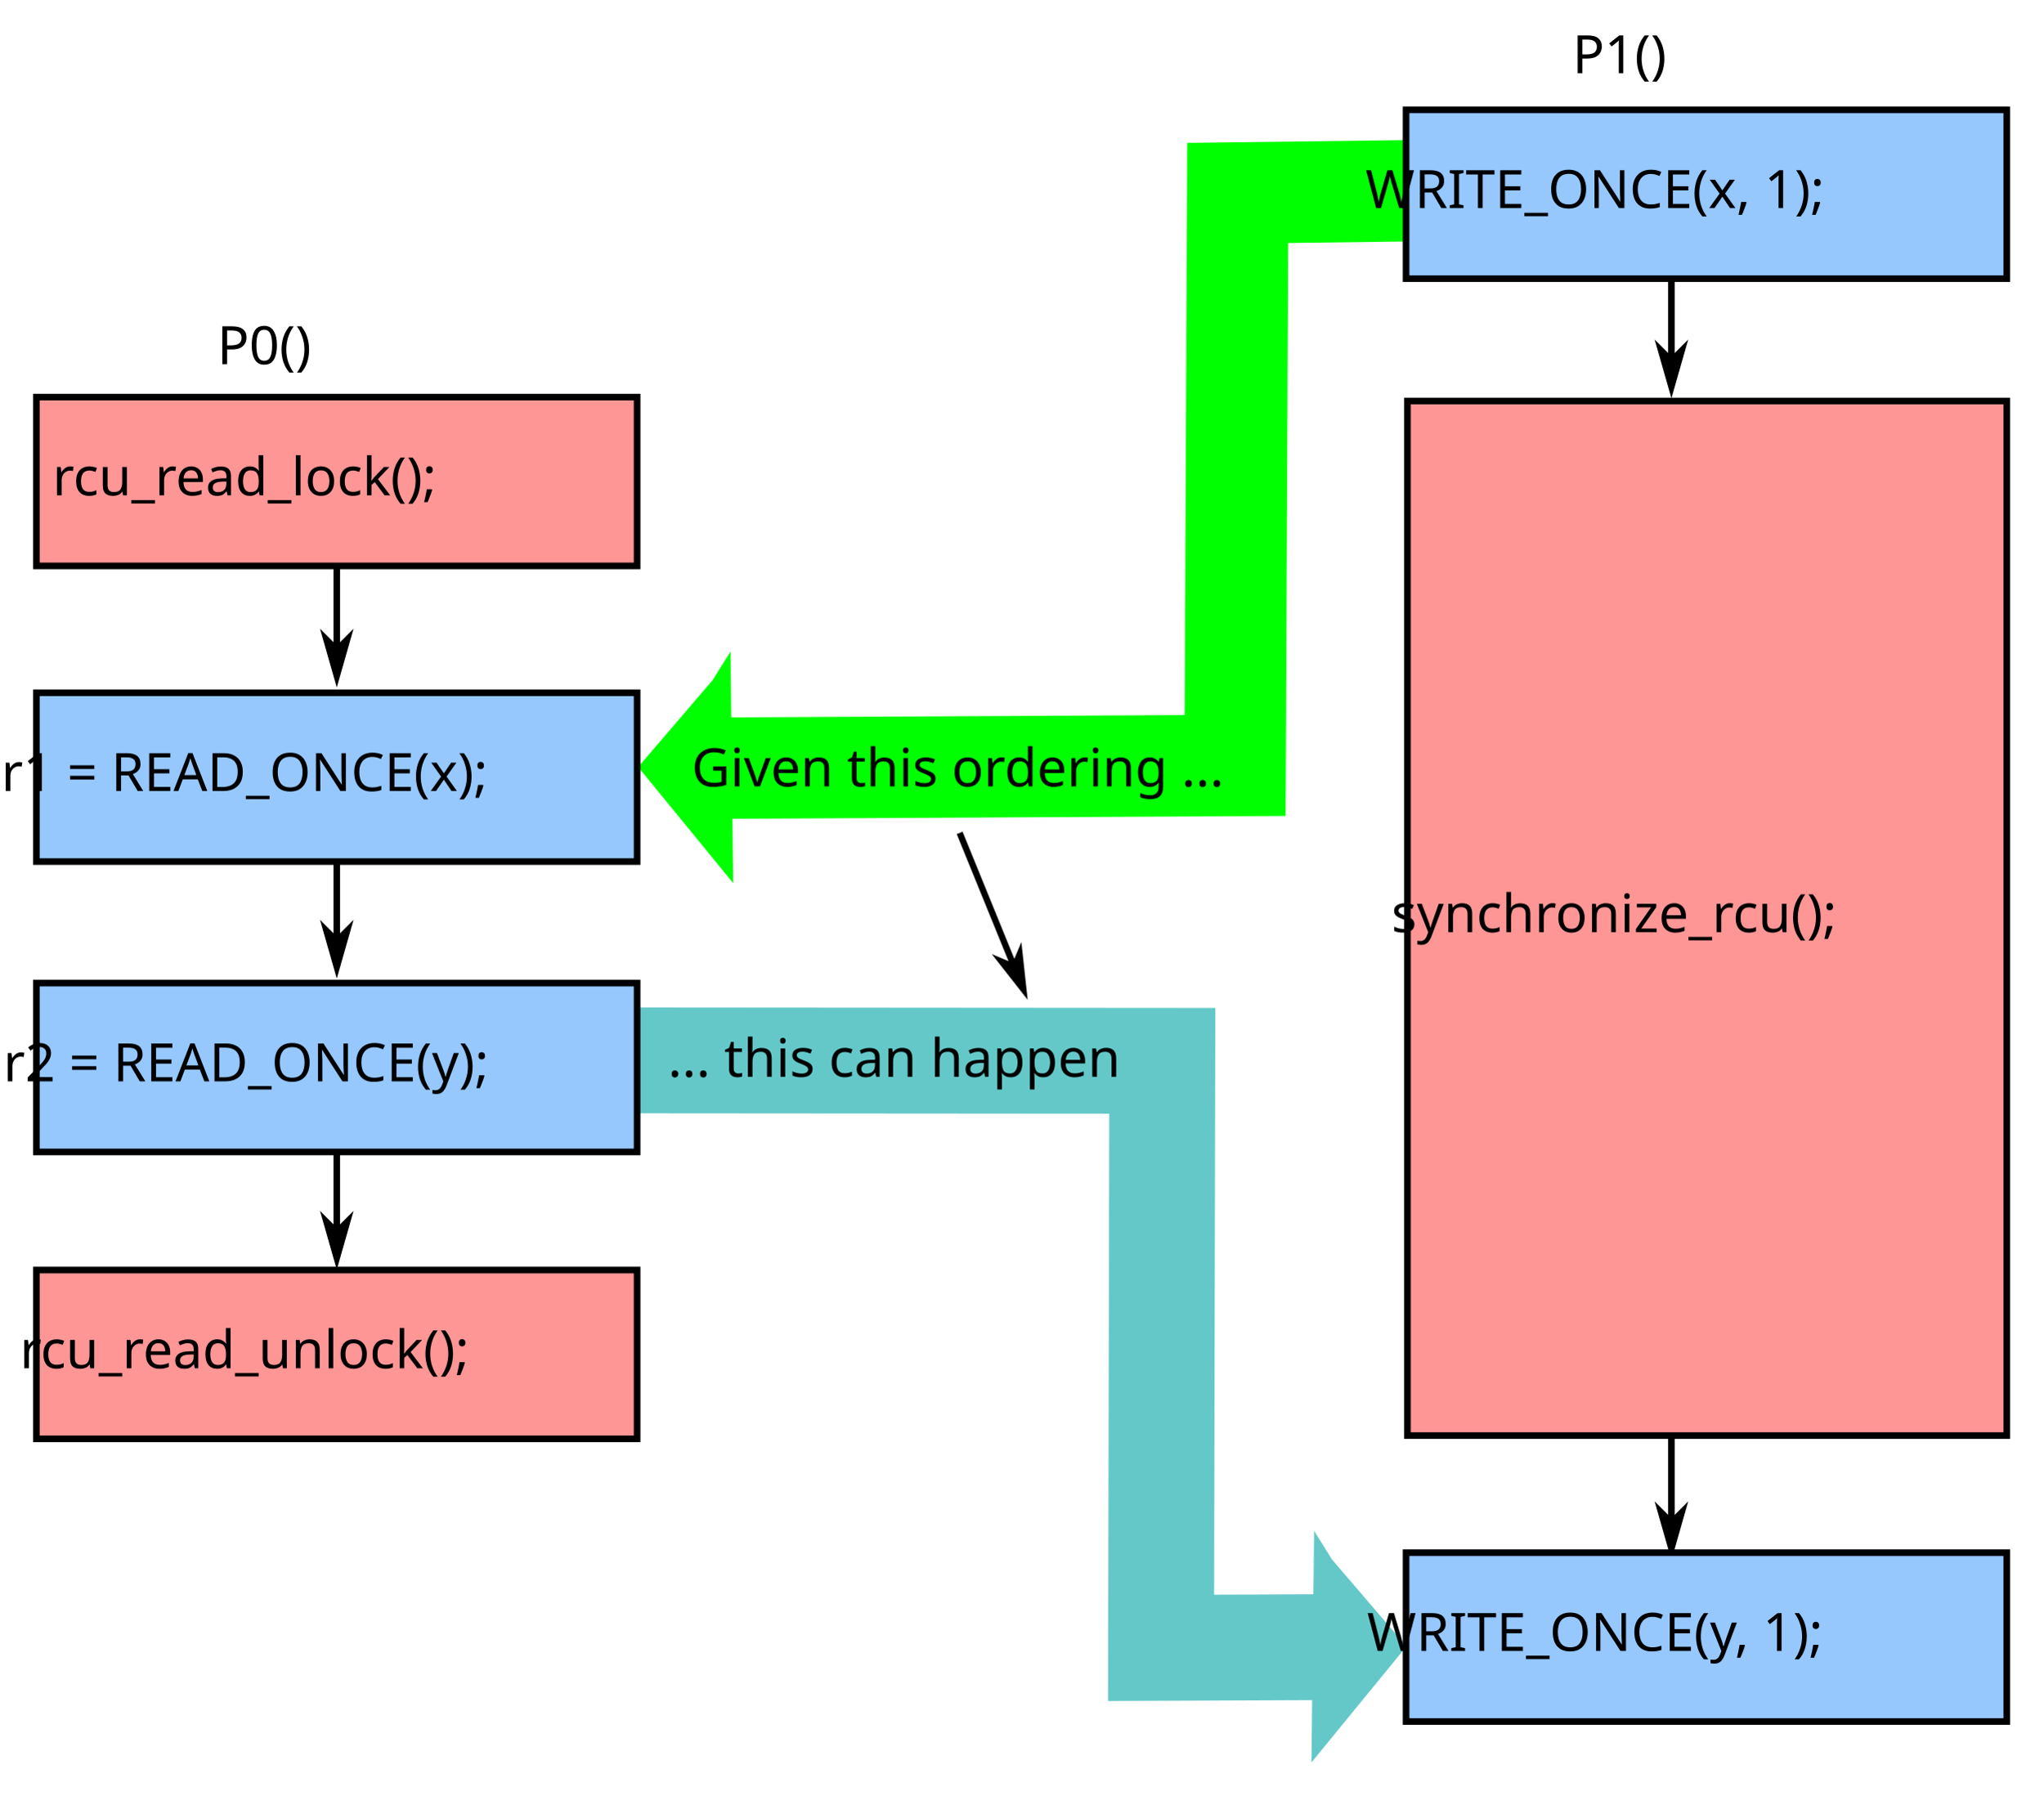
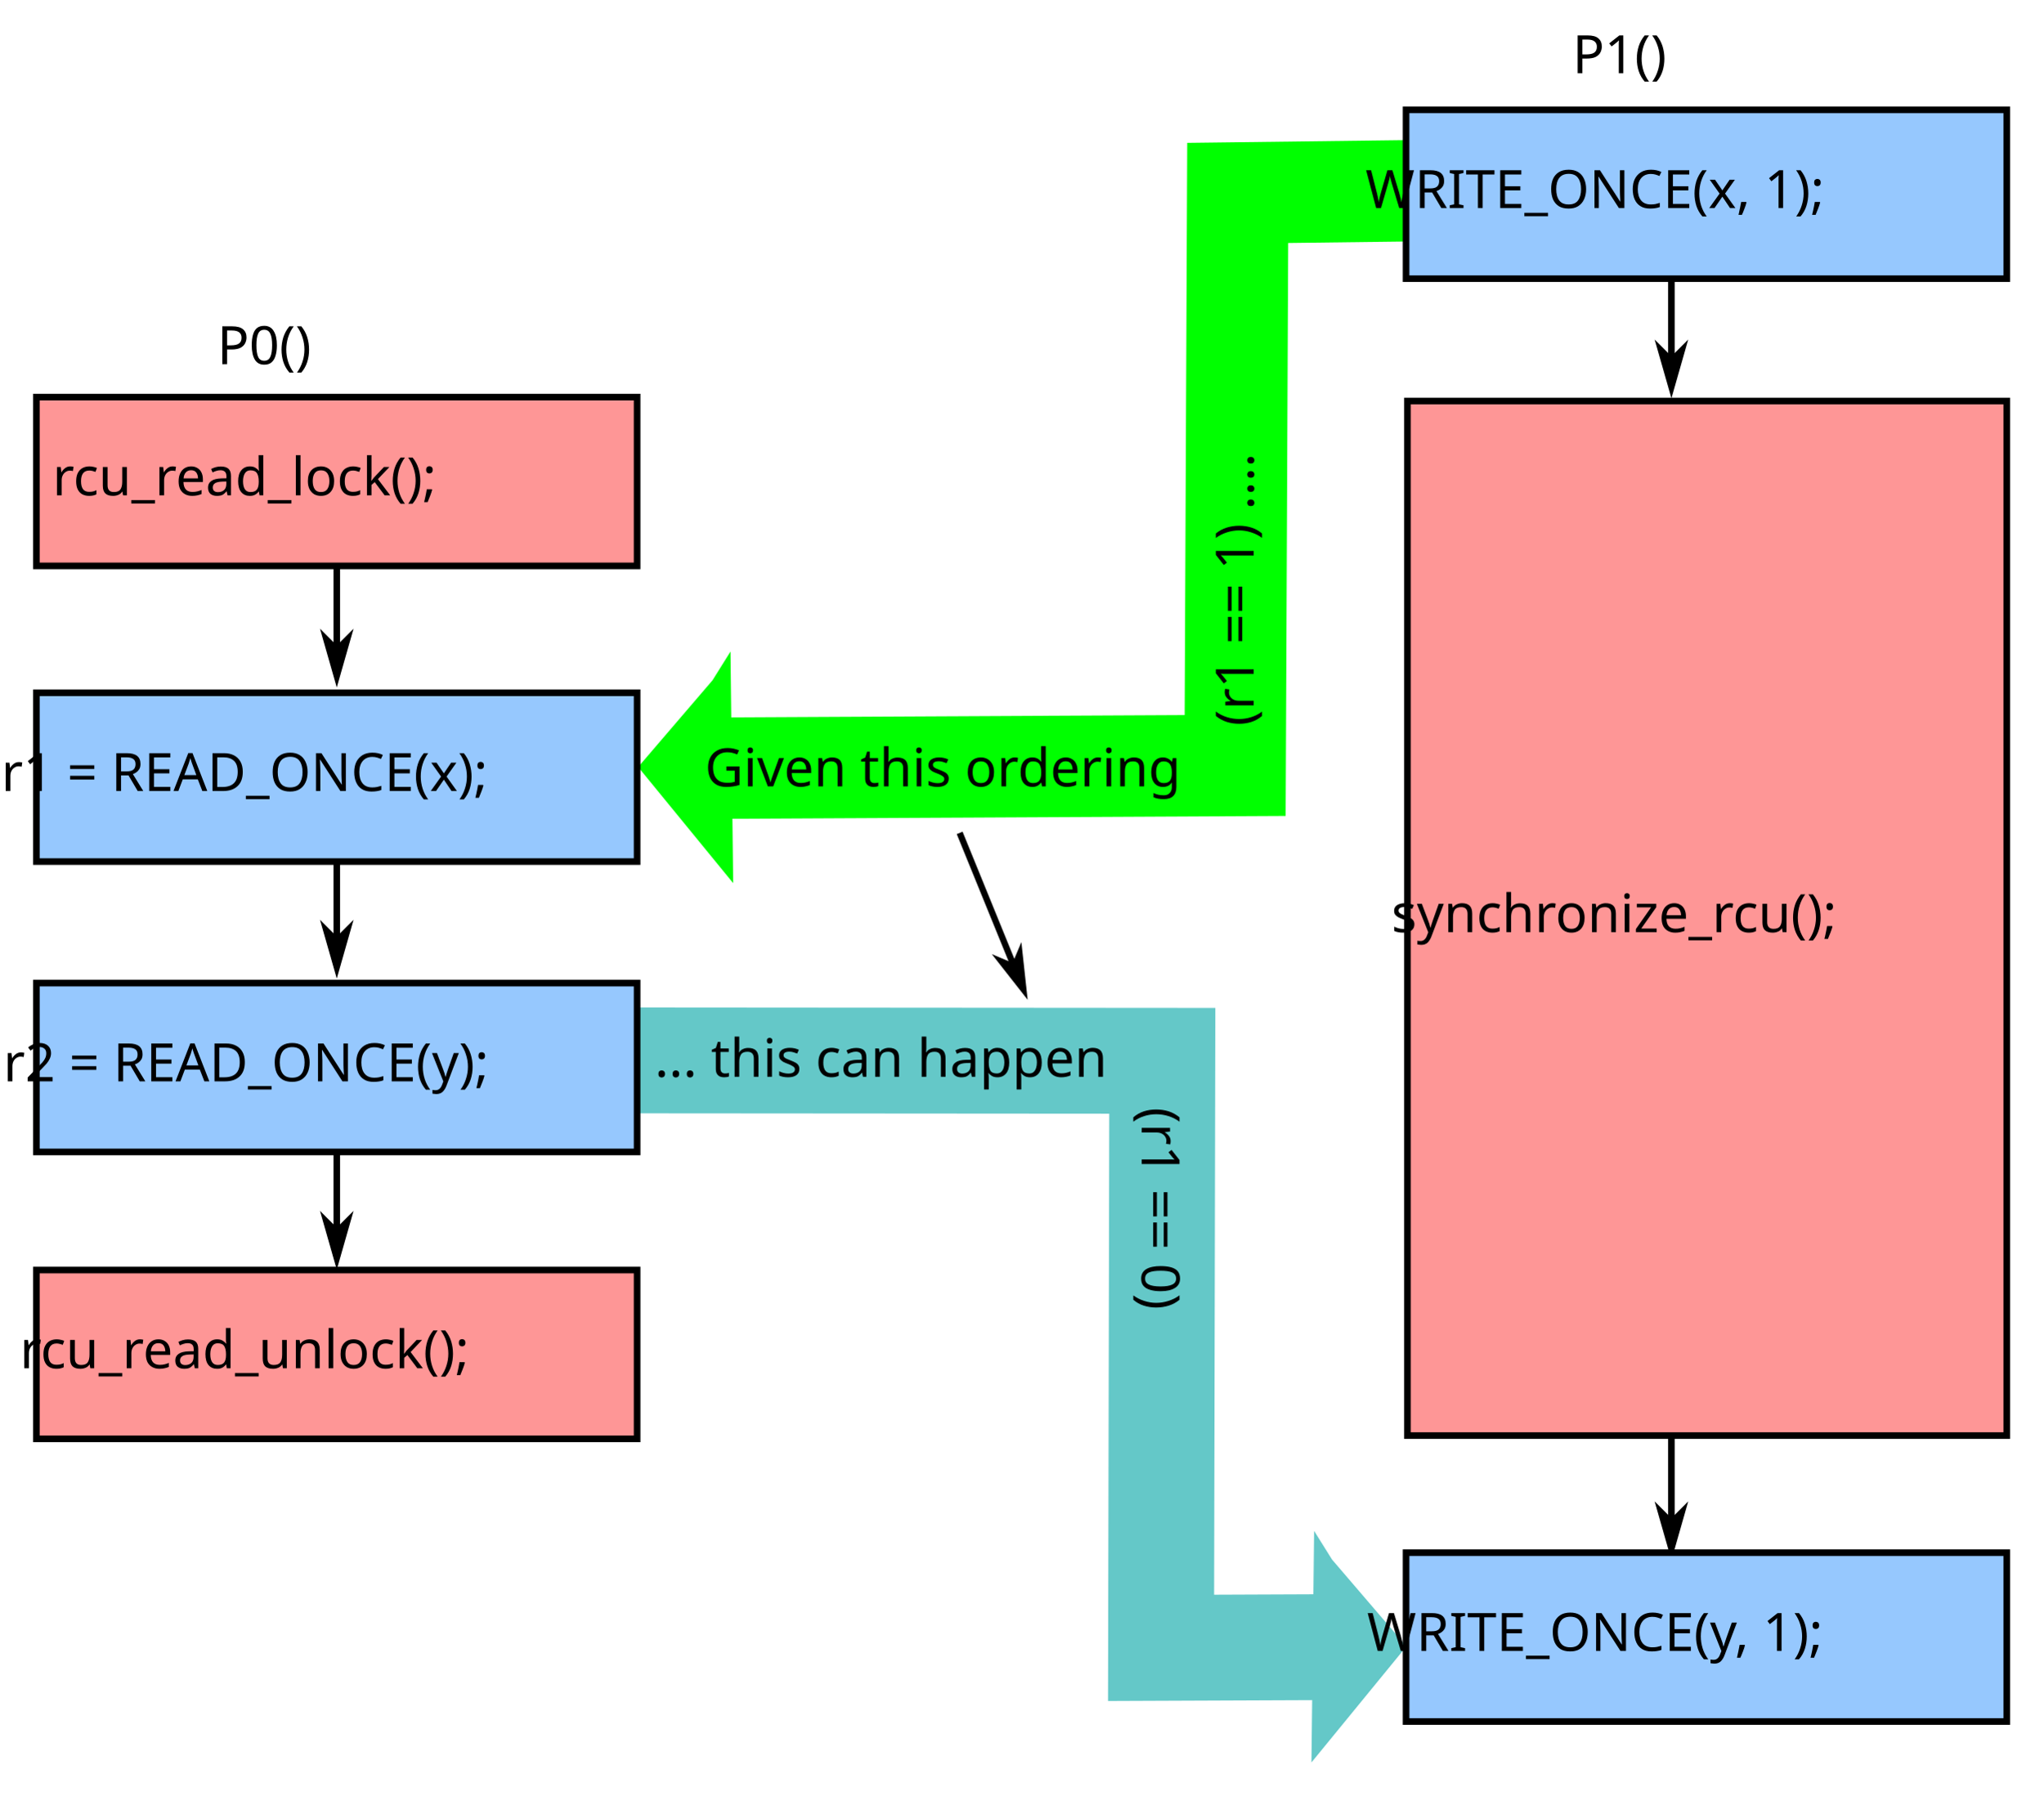
<svg xmlns="http://www.w3.org/2000/svg" width="308.78" height="271.411" id="svg2" version="1.1">
  <defs id="defs4">
    <marker orient="auto" refY="0" refX="0" id="Arrow2Send" style="overflow:visible">
      <path id="path3892" style="fill-rule:evenodd;stroke-width:0.625;stroke-linejoin:round" d="M 8.719,4.034 -2.207,0.016 8.719,-4.002 c -1.745,2.372 -1.735,5.617 -6e-7,8.035 z" transform="matrix(-0.3,0,0,-0.3,0.69,0)" />
    </marker>
    <marker orient="auto" refY="0" refX="0" id="Arrow1Send" style="overflow:visible">
      <path id="path3874" d="M 0,0 5,-5 -12.5,0 5,5 Z" style="fill-rule:evenodd;stroke:#000000;stroke-width:1pt" transform="matrix(-0.2,0,0,-0.2,-1.2,0)" />
    </marker>
    <marker orient="auto" refY="0" refX="0" id="Arrow1Lend" style="overflow:visible">
      <path id="path3862" d="M 0,0 5,-5 -12.5,0 5,5 Z" style="fill-rule:evenodd;stroke:#000000;stroke-width:1pt" transform="matrix(-0.8,0,0,-0.8,-10,0)" />
    </marker>
    <marker orient="auto" refY="0" refX="0" id="Arrow1Mend" style="overflow:visible">
      <path id="path3885" d="M 0,0 5,-5 -12.5,0 5,5 Z" style="fill-rule:evenodd;stroke:#000000;stroke-width:1pt" transform="matrix(-0.4,0,0,-0.4,-4,0)" />
    </marker>
    <marker orient="auto" refY="0" refX="0" id="Arrow1Sstart" style="overflow:visible">
      <path id="path3888" d="M 0,0 5,-5 -12.5,0 5,5 Z" style="fill-rule:evenodd;stroke:#000000;stroke-width:1pt" transform="matrix(0.2,0,0,0.2,1.2,0)" />
    </marker>
    <marker orient="auto" refY="0" refX="0" id="Arrow1Mstart" style="overflow:visible">
      <path id="path3882" d="M 0,0 5,-5 -12.5,0 5,5 Z" style="fill-rule:evenodd;stroke:#000000;stroke-width:1pt" transform="matrix(0.4,0,0,0.4,4,0)" />
    </marker>
    <marker orient="auto" refY="0" refX="0" id="Arrow1Lstart" style="overflow:visible">
      <path id="path3876" d="M 0,0 5,-5 -12.5,0 5,5 Z" style="fill-rule:evenodd;stroke:#000000;stroke-width:1pt" transform="matrix(0.8,0,0,0.8,10,0)" />
    </marker>
    <marker orient="auto" refY="0" refX="0" id="Arrow1Mend-3" style="overflow:visible">
      <path id="path3885-6" d="M 0,0 5,-5 -12.5,0 5,5 Z" style="fill-rule:evenodd;stroke:#000000;stroke-width:1pt" transform="matrix(-0.4,0,0,-0.4,-4,0)" />
    </marker>
    <marker orient="auto" refY="0" refX="0" id="Arrow1Mend-5" style="overflow:visible">
      <path id="path3885-3" d="M 0,0 5,-5 -12.5,0 5,5 Z" style="fill-rule:evenodd;stroke:#000000;stroke-width:1pt" transform="matrix(-0.4,0,0,-0.4,-4,0)" />
    </marker>
    <marker orient="auto" refY="0" refX="0" id="Arrow1Mend-6" style="overflow:visible">
      <path id="path3885-2" d="M 0,0 5,-5 -12.5,0 5,5 Z" style="fill-rule:evenodd;stroke:#000000;stroke-width:1pt" transform="matrix(-0.4,0,0,-0.4,-4,0)" />
    </marker>
  </defs>
  <g id="layer1" transform="translate(56.53174,-783.1611)">
    <g id="layer2">
      <g transform="translate(0,53.92809)" id="g5416">
        <path id="path5410" d="m 156.217,758.068 -25.698,0.327 -0.385,86.551 -77.839,0.396" style="fill:none;stroke:#00ff00;stroke-width:15.327;stroke-linecap:butt;stroke-linejoin:miter;stroke-miterlimit:4;stroke-dasharray:none;stroke-opacity:1" />
        <path id="path5414" d="m 53.752,861.303 -0.366,-31.878 -1.832,2.931 -10.992,12.825 z" style="fill:#00ff00;fill-opacity:1;stroke:#00ff00;stroke-width:1px;stroke-linecap:butt;stroke-linejoin:miter;stroke-opacity:1" />
        <path style="fill:#64c8c8;fill-opacity:1;stroke:#64c8c8;stroke-width:1px;stroke-linecap:butt;stroke-linejoin:miter;stroke-opacity:1" d="m 142.18,994.223 0.366,-31.878 1.832,2.931 10.992,12.825 z" id="path5450" />
        <path style="fill:none;stroke:#64c8c8;stroke-width:16;stroke-linecap:butt;stroke-linejoin:miter;stroke-miterlimit:4;stroke-dasharray:none;stroke-opacity:1" d="m 146.738,978.203 -27.8,0.117 0.184,-88.737 -80.359,-0.061" id="path5456" />
-         <text id="text5466" y="891.998" x="44.4" style="font-style:normal;font-variant:normal;font-weight:normal;font-stretch:normal;line-height:0%;font-family:sans-serif;-inkscape-font-specification:Sans;text-align:start;letter-spacing:0px;word-spacing:0px;writing-mode:lr-tb;text-anchor:start;fill:#000000;fill-opacity:1;stroke:none" xml:space="preserve">
-           <tspan id="tspan5468" y="891.998" x="44.4" style="font-size:8px;line-height:1.25;font-family:sans-serif">... this can happen</tspan>
+         <text id="text5466" y="891.998" x="42.4" style="font-style:normal;font-variant:normal;font-weight:normal;font-stretch:normal;line-height:0%;font-family:sans-serif;-inkscape-font-specification:Sans;text-align:start;letter-spacing:0px;word-spacing:0px;writing-mode:lr-tb;text-anchor:start;fill:#000000;fill-opacity:1;stroke:none" xml:space="preserve">
+           <tspan id="tspan5468" y="891.998" x="42.4" style="font-size:8px;line-height:1.25;font-family:sans-serif">... this can happen</tspan>
        </text>
        <path style="fill:none;stroke:#000000;stroke-width:0.949px;stroke-linecap:butt;stroke-linejoin:miter;stroke-opacity:1;marker-end:url(#Arrow1Mend)" d="M 88.5,855.131 98.07,878.63" id="path5470" />
-         <text id="text5466-7" y="848.104" x="47.994" style="font-style:normal;font-variant:normal;font-weight:normal;font-stretch:normal;line-height:0%;font-family:sans-serif;-inkscape-font-specification:Sans;text-align:start;letter-spacing:0px;word-spacing:0px;writing-mode:lr-tb;text-anchor:start;fill:#000000;fill-opacity:1;stroke:none" xml:space="preserve">
-           <tspan id="tspan5468-2" y="848.104" x="47.994" style="font-size:8px;line-height:1.25;font-family:sans-serif">Given this ordering ...</tspan>
+         <text id="text5466-7" y="848.104" x="49.994" style="font-style:normal;font-variant:normal;font-weight:normal;font-stretch:normal;line-height:0%;font-family:sans-serif;-inkscape-font-specification:Sans;text-align:start;letter-spacing:0px;word-spacing:0px;writing-mode:lr-tb;text-anchor:start;fill:#000000;fill-opacity:1;stroke:none" xml:space="preserve">
+           <tspan id="tspan5468-2" y="848.104" x="49.994" style="font-size:8px;line-height:1.25;font-family:sans-serif">Given this ordering</tspan>
+         </text>
+         <text id="text5466-7-3" y="132.935" x="-838.949" style="font-style:normal;font-variant:normal;font-weight:normal;font-stretch:normal;line-height:0%;font-family:sans-serif;-inkscape-font-specification:Sans;text-align:start;letter-spacing:0px;word-spacing:0px;writing-mode:lr-tb;text-anchor:start;fill:#000000;fill-opacity:1;stroke:none" xml:space="preserve" transform="rotate(-90)">
+           <tspan id="tspan5468-2-6" y="132.935" x="-838.949" style="font-size:8px;line-height:1.25;font-family:sans-serif">(r1 == 1) ....</tspan>
+         </text>
+         <text id="text5466-7-3-7" y="-116.007" x="896.63" style="font-style:normal;font-variant:normal;font-weight:normal;font-stretch:normal;line-height:0%;font-family:sans-serif;-inkscape-font-specification:Sans;text-align:start;letter-spacing:0px;word-spacing:0px;writing-mode:lr-tb;text-anchor:start;fill:#000000;fill-opacity:1;stroke:none" xml:space="preserve" transform="rotate(90)">
+           <tspan id="tspan5468-2-6-5" y="-116.007" x="896.63" style="font-size:8px;line-height:1.25;font-family:sans-serif">(r1 == 0) </tspan>
        </text>
      </g>
    </g>
    <g transform="translate(0,53.92809)" id="g3022">
      <path id="path5380-9" d="M 196.07,946.231 V 963.097" style="fill:none;stroke:#000000;stroke-width:1px;stroke-linecap:butt;stroke-linejoin:miter;stroke-opacity:1;marker-end:url(#Arrow1Mend)" />
      <path style="fill:none;stroke:#000000;stroke-width:1px;stroke-linecap:butt;stroke-linejoin:miter;stroke-opacity:1;marker-end:url(#Arrow1Mend)" d="M -5.639,814.312 V 831.178" id="path5150" />
      <path id="path5346" d="M -5.639,858.312 V 875.178" style="fill:none;stroke:#000000;stroke-width:1px;stroke-linecap:butt;stroke-linejoin:miter;stroke-opacity:1;marker-end:url(#Arrow1Mend)" />
      <path id="path5380" d="m 196.07,770.601 v 16.866" style="fill:none;stroke:#000000;stroke-width:1px;stroke-linecap:butt;stroke-linejoin:miter;stroke-opacity:1;marker-end:url(#Arrow1Mend)" />
      <path style="fill:none;stroke:#000000;stroke-width:1px;stroke-linecap:butt;stroke-linejoin:miter;stroke-opacity:1;marker-end:url(#Arrow1Mend)" d="M -5.639,902.312 V 919.178" id="path3854" />
      <text xml:space="preserve" style="font-style:normal;font-variant:normal;font-weight:normal;font-stretch:normal;line-height:0%;font-family:sans-serif;-inkscape-font-specification:Sans;text-align:center;letter-spacing:0px;word-spacing:0px;writing-mode:lr-tb;text-anchor:middle;fill:#000000;fill-opacity:1;stroke:none" x="-5.688" y="784.277" id="text3259">
        <tspan id="tspan3261" x="-5.688" y="784.277" style="font-size:8px;line-height:1.25;font-family:sans-serif">P0()</tspan>
      </text>
      <g id="g4938" transform="translate(-50.76102,8.868908)">
        <rect style="fill:#fe9696;fill-opacity:1;stroke:#000000;stroke-width:1;stroke-miterlimit:4;stroke-dasharray:none;stroke-dashoffset:0;stroke-opacity:1" id="rect4946-4-0" width="90.785" height="25.519" x="-0.271" y="780.386" />
        <text xml:space="preserve" style="font-style:normal;font-variant:normal;font-weight:normal;font-stretch:normal;line-height:0%;font-family:sans-serif;-inkscape-font-specification:Sans;text-align:start;letter-spacing:0px;word-spacing:0px;writing-mode:lr-tb;text-anchor:start;fill:#000000;fill-opacity:1;stroke:none" x="45.225" y="795.241" id="text4948-7">
          <tspan x="45.225" y="795.241" id="tspan4952-0" style="font-size:8px;line-height:1.25;font-family:sans-serif;text-align:center;text-anchor:middle">rcu_read_lock();</tspan>
        </text>
      </g>
      <g id="g4944" transform="translate(-50.76102,52.86891)">
        <rect style="fill:#96c8fe;fill-opacity:1;stroke:#000000;stroke-width:1;stroke-miterlimit:4;stroke-dasharray:none;stroke-dashoffset:0;stroke-opacity:1" id="rect4946" width="90.785" height="25.519" x="-26.935" y="40.741" transform="translate(26.664,740.3406)" />
        <text xml:space="preserve" style="font-style:normal;font-variant:normal;font-weight:normal;font-stretch:normal;line-height:0%;font-family:sans-serif;-inkscape-font-specification:Sans;text-align:start;letter-spacing:0px;word-spacing:0px;writing-mode:lr-tb;text-anchor:start;fill:#000000;fill-opacity:1;stroke:none" x="45.225" y="795.933" id="text4948">
          <tspan x="45.225" y="795.933" id="tspan4952" style="font-size:8px;line-height:1.25;font-family:sans-serif;text-align:center;text-anchor:middle">r1 = READ_ONCE(x);</tspan>
        </text>
      </g>
      <g id="g5348" transform="translate(-55.6164,96.86891)">
        <rect style="fill:#96c8fe;fill-opacity:1;stroke:#000000;stroke-width:1;stroke-miterlimit:4;stroke-dasharray:none;stroke-dashoffset:0;stroke-opacity:1" id="rect4946-4" width="90.785" height="25.519" x="4.585" y="780.968" />
        <text xml:space="preserve" style="font-style:normal;font-variant:normal;font-weight:normal;font-stretch:normal;line-height:0%;font-family:sans-serif;-inkscape-font-specification:Sans;text-align:start;letter-spacing:0px;word-spacing:0px;writing-mode:lr-tb;text-anchor:start;fill:#000000;fill-opacity:1;stroke:none" x="50.311" y="795.819" id="text5352">
          <tspan x="50.311" y="795.819" id="tspan5356" style="font-size:8px;line-height:1.25;font-family:sans-serif;text-align:center;text-anchor:middle">r2 = READ_ONCE(y);</tspan>
        </text>
      </g>
      <g id="g4938-7" transform="translate(-50.76102,140.8231)">
        <rect style="fill:#fe9696;fill-opacity:1;stroke:#000000;stroke-width:1;stroke-miterlimit:4;stroke-dasharray:none;stroke-dashoffset:0;stroke-opacity:1" id="rect4946-4-0-9" width="90.785" height="25.519" x="-0.271" y="780.386" />
        <text xml:space="preserve" style="font-style:normal;font-variant:normal;font-weight:normal;font-stretch:normal;line-height:0%;font-family:sans-serif;-inkscape-font-specification:Sans;text-align:start;letter-spacing:0px;word-spacing:0px;writing-mode:lr-tb;text-anchor:start;fill:#000000;fill-opacity:1;stroke:none" x="45.225" y="795.241" id="text4948-7-7">
          <tspan x="45.225" y="795.241" id="tspan4952-0-6" style="font-size:8px;line-height:1.25;font-family:sans-serif;text-align:center;text-anchor:middle">rcu_read_unlock();</tspan>
        </text>
      </g>
      <g transform="translate(120.5369,-36.98029)" id="g5360">
        <g id="g5348-5" transform="translate(30.84155,1.844585)">
          <rect style="fill:#96c8fe;fill-opacity:1;stroke:#000000;stroke-width:1;stroke-miterlimit:4;stroke-dasharray:none;stroke-dashoffset:0;stroke-opacity:1" id="rect4946-4-8" width="90.785" height="25.519" x="4.585" y="780.968" />
          <text xml:space="preserve" style="font-style:normal;font-variant:normal;font-weight:normal;font-stretch:normal;line-height:0%;font-family:sans-serif;-inkscape-font-specification:Sans;text-align:start;letter-spacing:0px;word-spacing:0px;writing-mode:lr-tb;text-anchor:start;fill:#000000;fill-opacity:1;stroke:none" x="50.311" y="795.819" id="text5352-8">
            <tspan x="50.311" y="795.819" id="tspan5356-4" style="font-size:8px;line-height:1.25;font-family:sans-serif;text-align:center;text-anchor:middle">WRITE_ONCE(x, 1);</tspan>
          </text>
        </g>
      </g>
      <g transform="translate(120.5369,181.1241)" id="g5360-5">
        <g id="g5348-5-6" transform="translate(30.84155,1.844585)">
          <rect style="fill:#96c8fe;fill-opacity:1;stroke:#000000;stroke-width:1;stroke-miterlimit:4;stroke-dasharray:none;stroke-dashoffset:0;stroke-opacity:1" id="rect4946-4-8-5" width="90.785" height="25.519" x="4.585" y="780.968" />
          <text xml:space="preserve" style="font-style:normal;font-variant:normal;font-weight:normal;font-stretch:normal;line-height:0%;font-family:sans-serif;-inkscape-font-specification:Sans;text-align:start;letter-spacing:0px;word-spacing:0px;writing-mode:lr-tb;text-anchor:start;fill:#000000;fill-opacity:1;stroke:none" x="50.311" y="795.819" id="text5352-8-6">
            <tspan x="50.311" y="795.819" id="tspan5356-4-8" style="font-size:8px;line-height:1.25;font-family:sans-serif;text-align:center;text-anchor:middle">WRITE_ONCE(y, 1);</tspan>
          </text>
        </g>
      </g>
      <g id="g4938-7-4" transform="translate(156.2338,140.3269)">
        <rect style="fill:#fe9696;fill-opacity:1;stroke:#000000;stroke-width:1;stroke-miterlimit:4;stroke-dasharray:none;stroke-dashoffset:0;stroke-opacity:1" id="rect4946-4-0-9-8" width="90.571" height="156.384" x="-0.056" y="649.521" />
        <text xml:space="preserve" style="font-style:normal;font-variant:normal;font-weight:normal;font-stretch:normal;line-height:0%;font-family:sans-serif;-inkscape-font-specification:Sans;text-align:start;letter-spacing:0px;word-spacing:0px;writing-mode:lr-tb;text-anchor:start;fill:#000000;fill-opacity:1;stroke:none" x="45.225" y="729.809" id="text4948-7-7-8">
          <tspan x="45.225" y="729.809" id="tspan4952-0-6-3" style="font-size:8px;line-height:1.25;font-family:sans-serif;text-align:center;text-anchor:middle">synchronize_rcu();</tspan>
        </text>
      </g>
    </g>
    <text xml:space="preserve" style="font-style:normal;font-variant:normal;font-weight:normal;font-stretch:normal;line-height:0%;font-family:sans-serif;-inkscape-font-specification:Sans;text-align:center;letter-spacing:0px;word-spacing:0px;writing-mode:lr-tb;text-anchor:middle;fill:#000000;fill-opacity:1;stroke:none" x="196.021" y="794.231" id="text3267">
      <tspan id="tspan3269" x="196.021" y="794.231" style="font-size:8px;line-height:1.25;font-family:sans-serif">P1()</tspan>
    </text>
  </g>
</svg>
